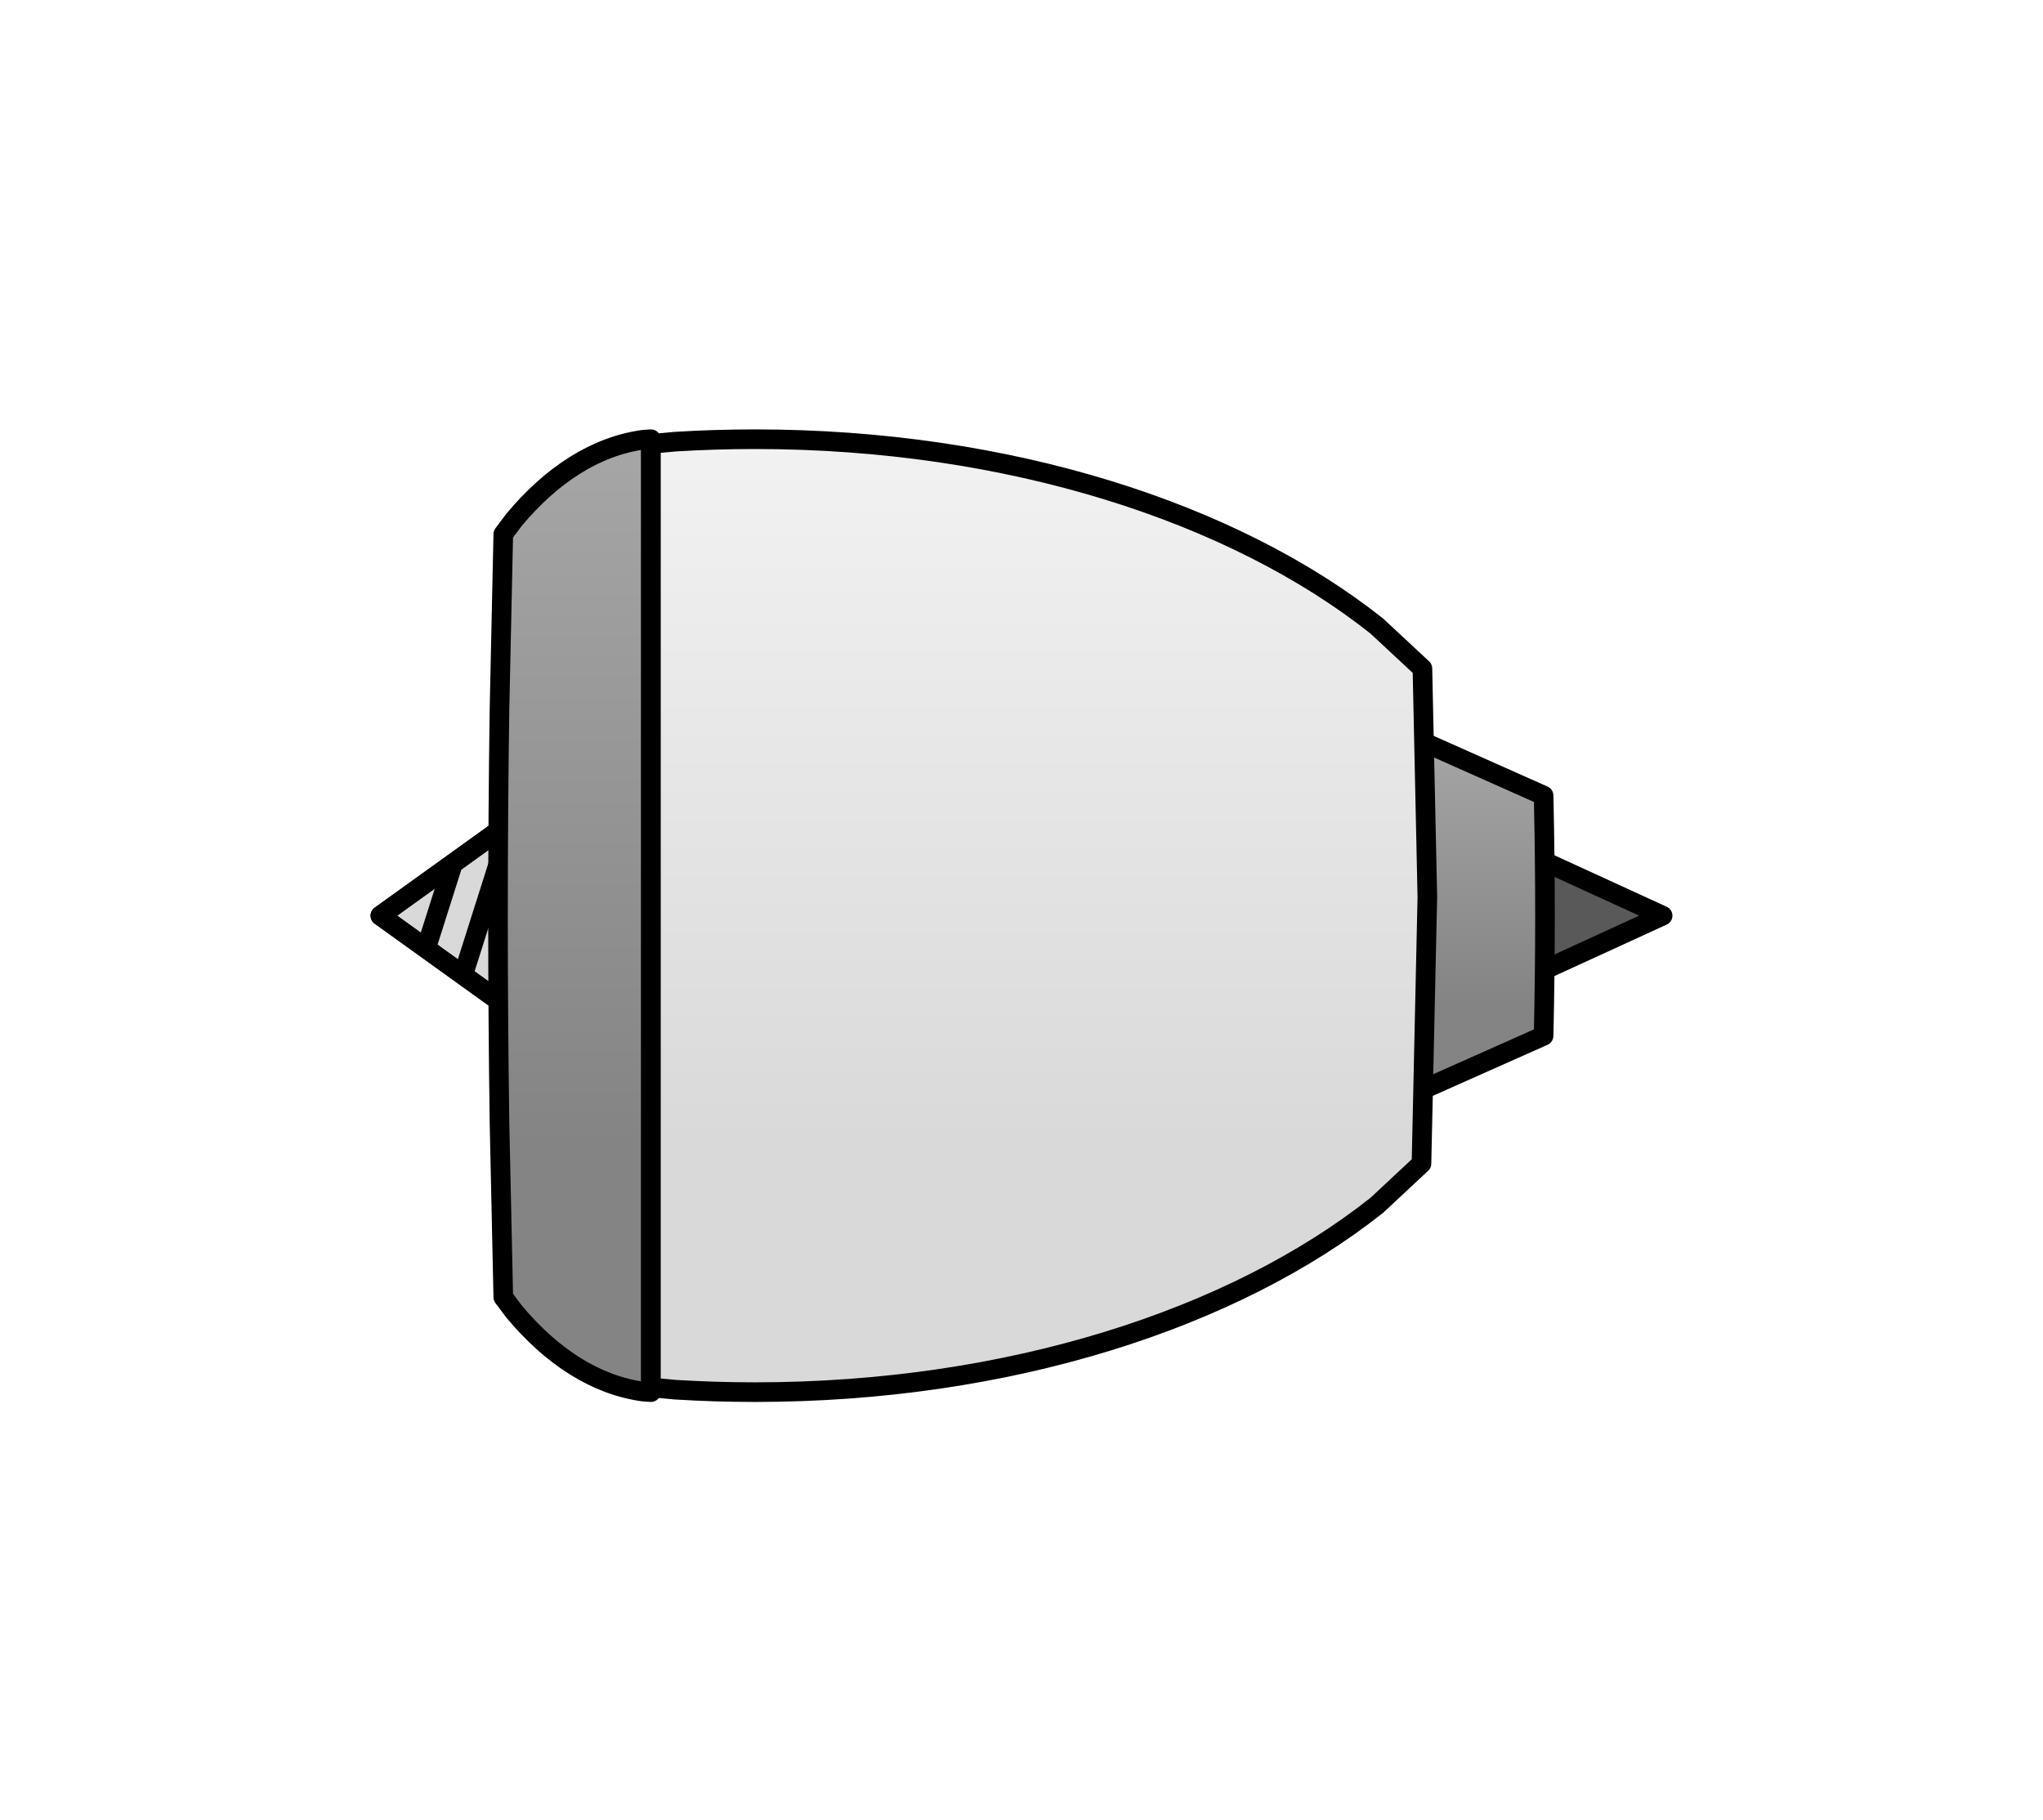
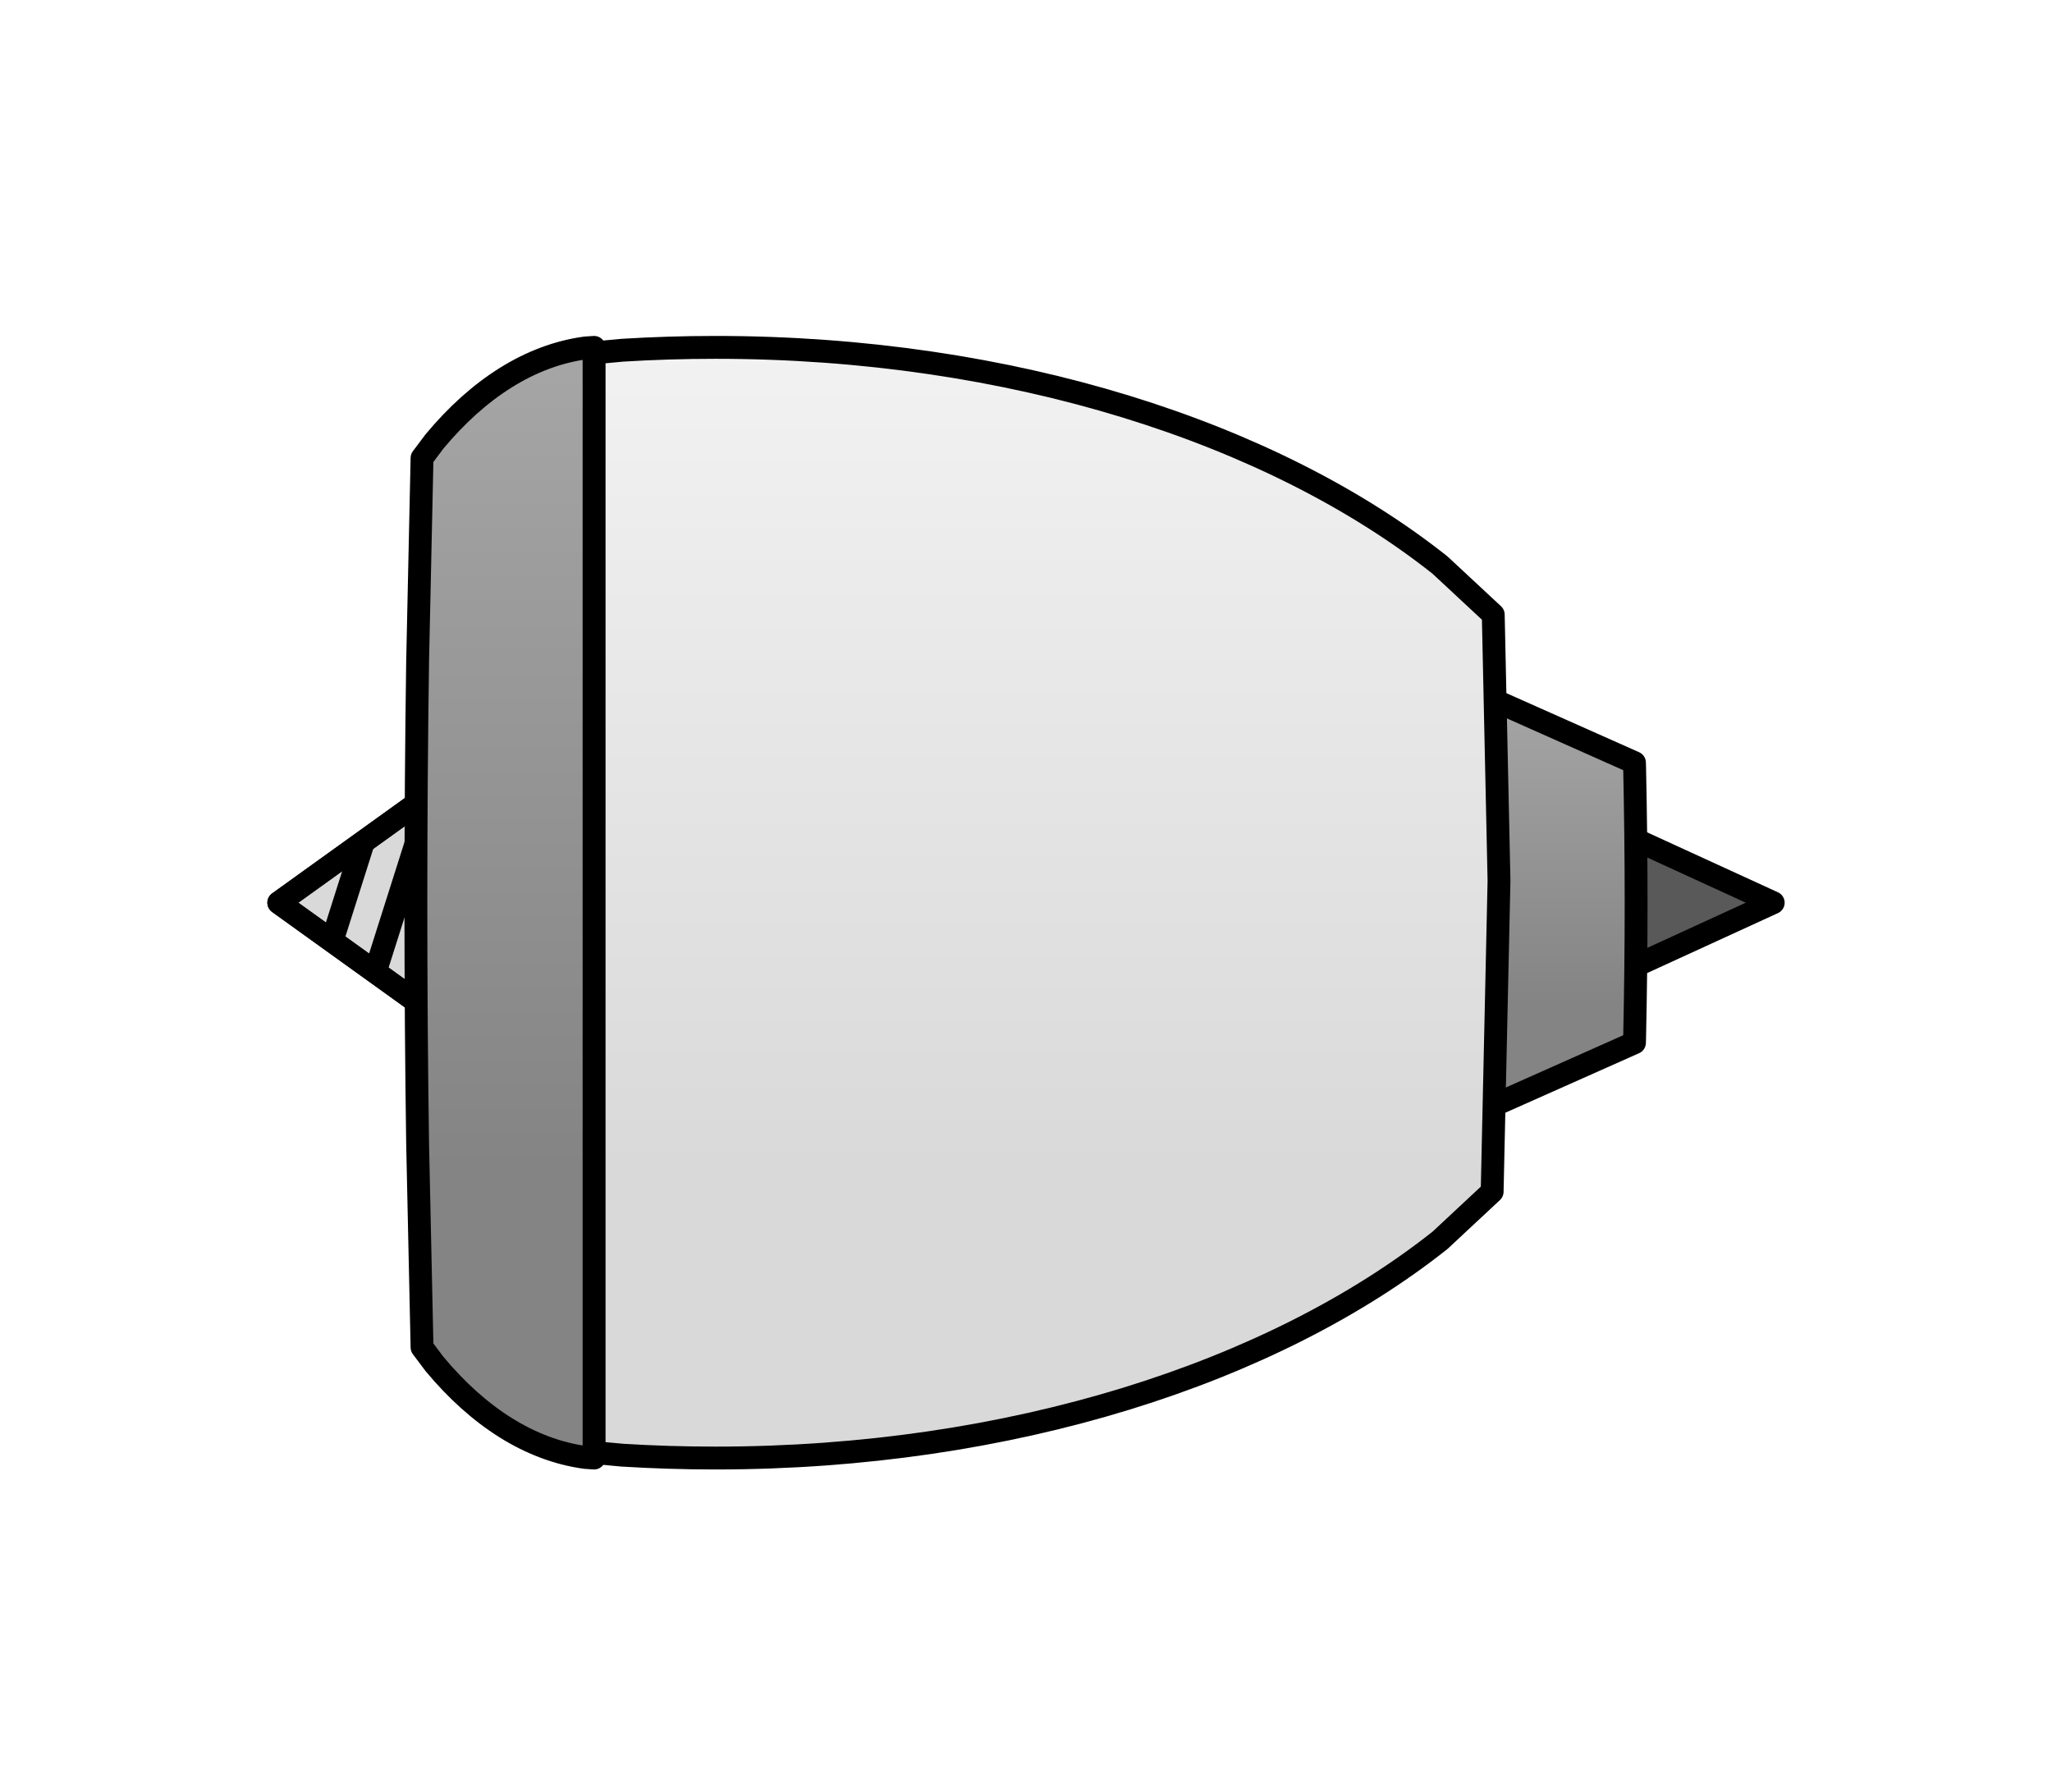
- <svg xmlns="http://www.w3.org/2000/svg" width="130.25px" height="116px" overflow="hidden" viewBox="-23.5 -26.5 130.25 116">
-   <rect id="bounding-box" x="-23.5" y="-26.5" width="130.25" height="116" fill="none" pointer-events="all" />
+ <svg xmlns="http://www.w3.org/2000/svg" width="112.25px" height="98px" overflow="hidden" viewBox="-14.5 -17.5 112.25 98">
+   <rect id="bounding-box" x="-14.5" y="-17.5" width="112.25" height="98" fill="none" pointer-events="all" />
  <g id="svg_scaling_group" transform="scale(0.7499985)">
    <defs>
      <linearGradient x1="948.5" y1="391" x2="948.5" y2="472" gradientUnits="userSpaceOnUse" spreadMethod="reflect" id="fill0">
        <stop offset="0" stop-color="#A6A6A6" />
        <stop offset="0.74" stop-color="#848484" />
        <stop offset="0.83" stop-color="#848484" />
        <stop offset="1" stop-color="#848484" />
      </linearGradient>
      <linearGradient x1="1025" y1="416" x2="1025" y2="447" gradientUnits="userSpaceOnUse" spreadMethod="reflect" id="fill1">
        <stop offset="0" stop-color="#A6A6A6" />
        <stop offset="0.74" stop-color="#848484" />
        <stop offset="0.83" stop-color="#848484" />
        <stop offset="1" stop-color="#848484" />
      </linearGradient>
      <linearGradient x1="988" y1="391" x2="988" y2="472" gradientUnits="userSpaceOnUse" spreadMethod="reflect" id="fill2">
        <stop offset="0" stop-color="#F2F2F2" />
        <stop offset="0.74" stop-color="#D9D9D9" />
        <stop offset="0.83" stop-color="#D9D9D9" />
        <stop offset="1" stop-color="#D9D9D9" />
      </linearGradient>
    </defs>
    <g transform="translate(-931 -389)">
      <path d="M948 443 932 431.5 948 420Z" stroke="#000000" stroke-width="1.667" stroke-linecap="round" stroke-linejoin="round" stroke-miterlimit="10" fill="#D9D9D9" fill-rule="evenodd" />
      <path d="M0 0 2.197 6.922" stroke="#000000" stroke-width="1.667" stroke-miterlimit="8" fill="none" fill-rule="evenodd" transform="matrix(-1 0 0 1 938.197 427)" />
      <path d="M0 0 4.337 13.663" stroke="#000000" stroke-width="1.667" stroke-miterlimit="8" fill="none" fill-rule="evenodd" transform="matrix(-1 0 0 1 943.337 423)" />
      <path d="M0 0 5.06 15.943" stroke="#A6A6A6" stroke-width="1.667" stroke-miterlimit="8" fill="none" fill-rule="evenodd" transform="matrix(-1 0 0 1 948.06 423)" />
      <path d="M948 443 932 431.5 948 420Z" stroke="#000000" stroke-width="1.667" stroke-linecap="round" stroke-linejoin="round" stroke-miterlimit="10" fill="none" fill-rule="evenodd" />
      <path d="M1029 426 1041 431.5 1029 437Z" stroke="#000000" stroke-width="1.667" stroke-linecap="round" stroke-linejoin="round" stroke-miterlimit="10" fill="#595959" fill-rule="evenodd" />
      <path d="M955 391 955 472 954.37 471.958C950.312 471.409 946.551 468.974 943.363 465.146L942.449 463.93 942.127 449.109C942.043 443.319 942 437.445 942 431.5 942 425.555 942.043 419.681 942.127 413.891L942.449 399.07 943.363 397.854C946.551 394.026 950.312 391.591 954.37 391.042Z" stroke="#000000" stroke-width="1.667" stroke-linecap="round" stroke-linejoin="round" stroke-miterlimit="10" fill="url(#fill0)" fill-rule="evenodd" />
      <path d="M1019 416 1030.88 421.287 1030.89 421.617C1030.96 424.866 1031 428.163 1031 431.5 1031 434.837 1030.96 438.134 1030.89 441.383L1030.88 441.713 1019 447Z" stroke="#000000" stroke-width="1.667" stroke-linecap="round" stroke-linejoin="round" stroke-miterlimit="10" fill="url(#fill1)" fill-rule="evenodd" />
      <path d="M963.855 391C985.389 391 1004.53 397.225 1016.7 406.88L1020.58 410.491 1021 429.901 1020.5 452.576 1016.7 456.12C1004.53 465.775 985.389 472 963.855 472 961.558 472 959.288 471.929 957.051 471.791L955 471.6 955 391.4 957.051 391.209C959.288 391.071 961.558 391 963.855 391Z" stroke="#000000" stroke-width="1.667" stroke-linecap="round" stroke-linejoin="round" stroke-miterlimit="10" fill="url(#fill2)" fill-rule="evenodd" />
    </g>
  </g>
</svg>
